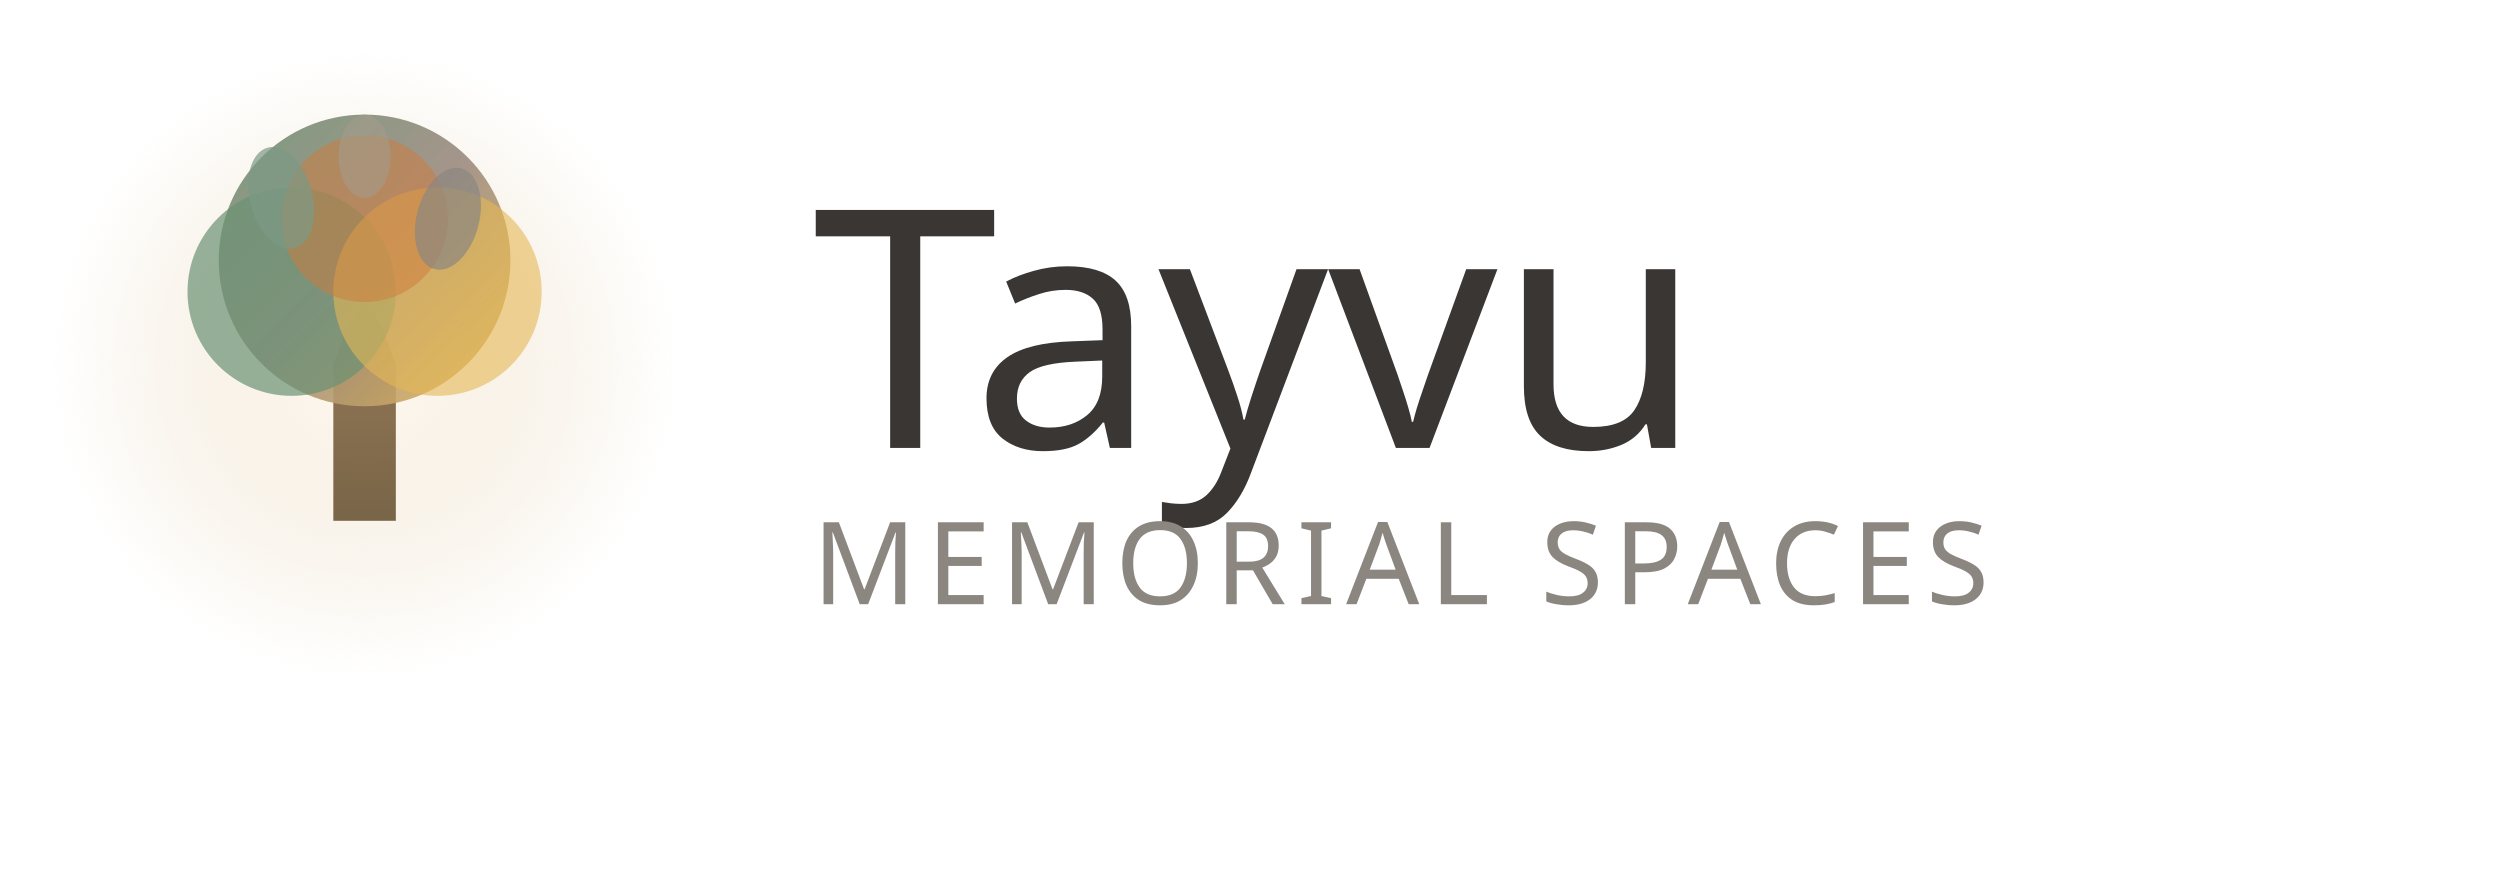
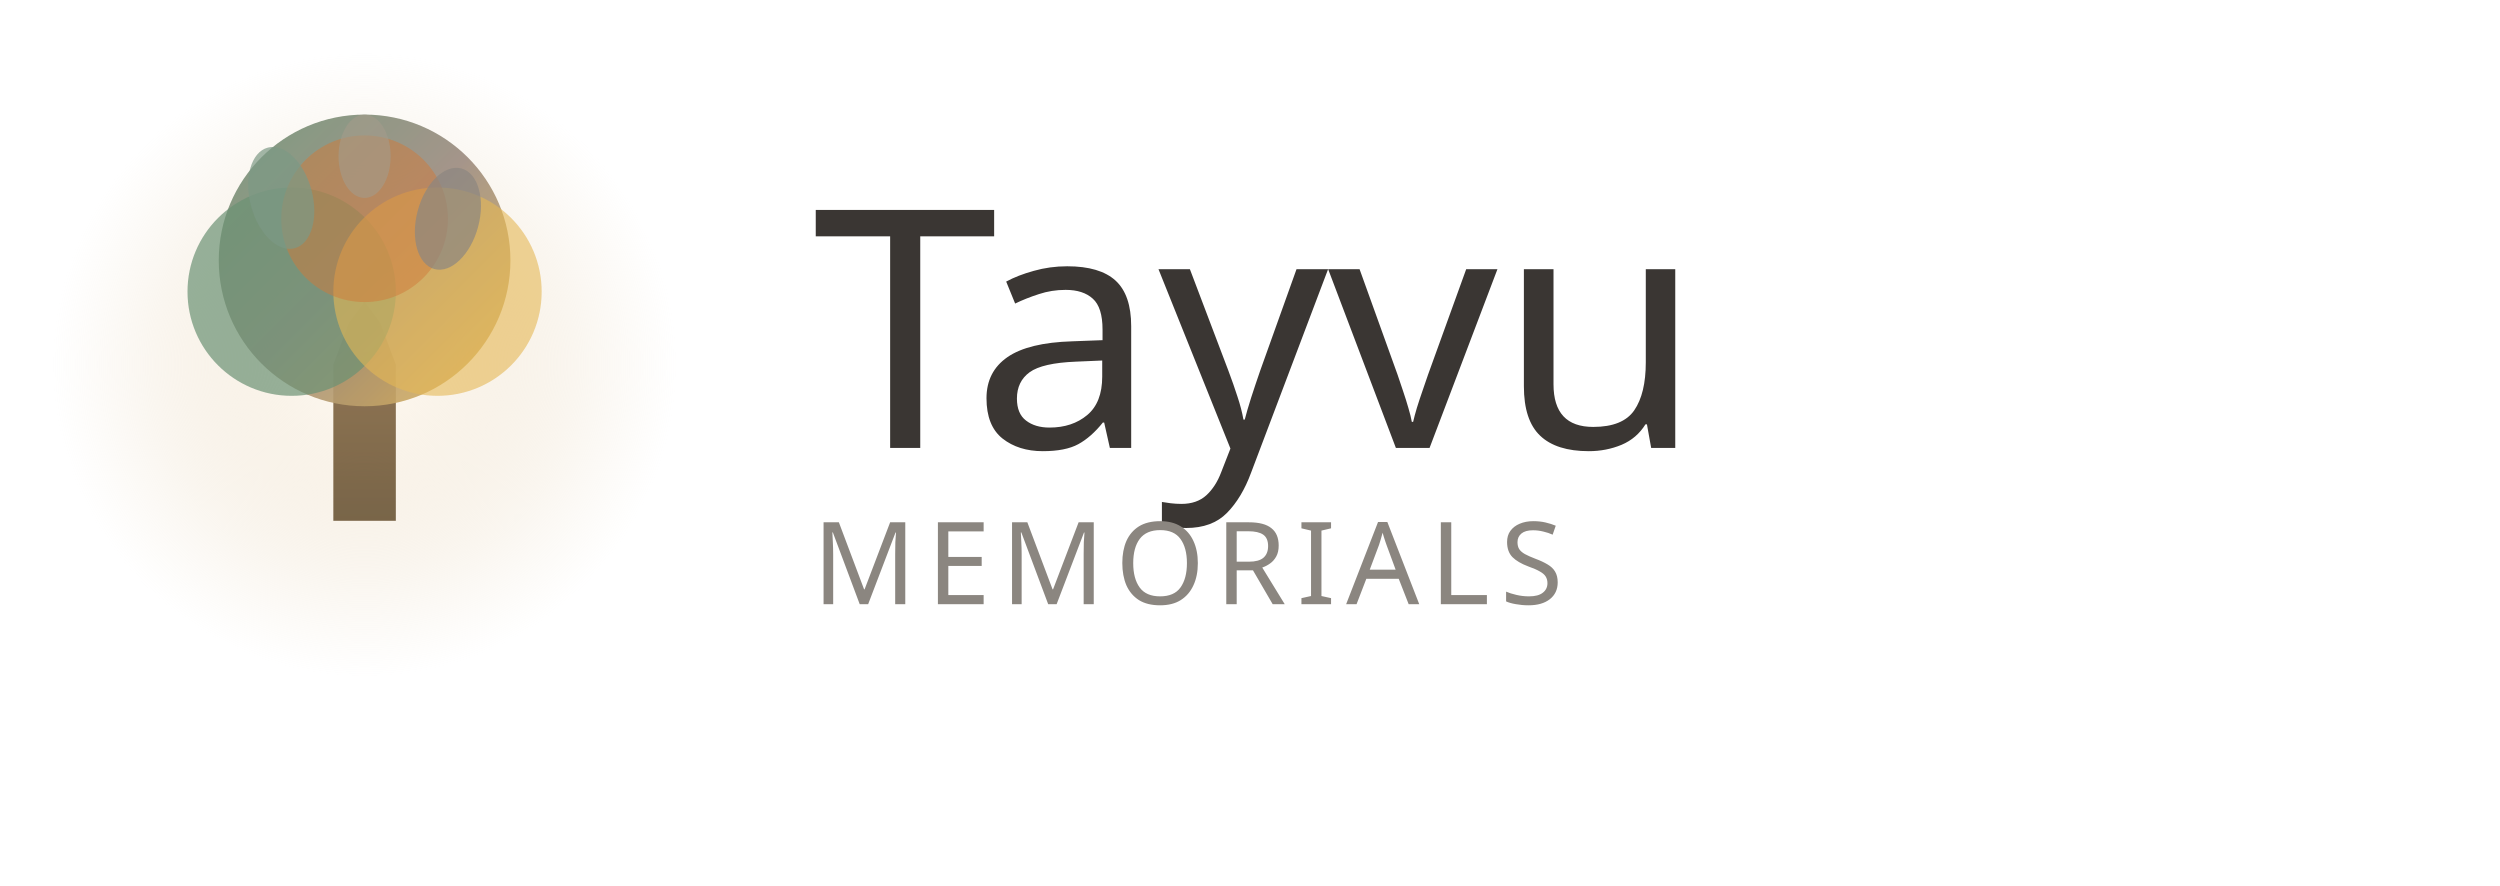
<svg xmlns="http://www.w3.org/2000/svg" width="240" height="85" viewBox="0 0 240 85">
  <defs>
    <linearGradient id="navFoliageGradient" x1="0%" y1="0%" x2="100%" y2="100%">
      <stop offset="0%" style="stop-color:#6B9174;stop-opacity:1" />
      <stop offset="50%" style="stop-color:#9B8B7E;stop-opacity:1" />
      <stop offset="100%" style="stop-color:#E4B755;stop-opacity:1" />
    </linearGradient>
    <linearGradient id="navTrunkGradient" x1="0%" y1="0%" x2="0%" y2="100%">
      <stop offset="0%" style="stop-color:#8B6D47;stop-opacity:1" />
      <stop offset="100%" style="stop-color:#6B5536;stop-opacity:1" />
    </linearGradient>
    <radialGradient id="navBgGradient">
      <stop offset="0%" style="stop-color:#FFF9F0;stop-opacity:0.8" />
      <stop offset="70%" style="stop-color:#E8D5B7;stop-opacity:0.2" />
      <stop offset="100%" style="stop-color:#E8D5B7;stop-opacity:0" />
    </radialGradient>
  </defs>
  <circle cx="35" cy="35" r="30" fill="url(#navBgGradient)" />
  <g transform="translate(35, 35)">
    <path d="M -3,15 L -3,0 L -1.5,-4 L 0,-6 L 1.5,-4 L 3,0 L 3,15 Z" fill="url(#navTrunkGradient)" opacity="0.9" />
    <circle cx="0" cy="-10" r="14" fill="url(#navFoliageGradient)" opacity="0.9" />
    <circle cx="-7" cy="-7" r="10" fill="#6B9174" opacity="0.7" />
    <circle cx="7" cy="-7" r="10" fill="#E4B755" opacity="0.6" />
    <circle cx="0" cy="-14" r="8" fill="#CF7939" opacity="0.5" />
    <g transform="translate(-8, -16)">
      <ellipse cx="0" cy="0" rx="3" ry="5" fill="#7C9885" opacity="0.7" transform="rotate(-15)" />
    </g>
    <g transform="translate(8, -14)">
      <ellipse cx="0" cy="0" rx="3" ry="5" fill="#8B8680" opacity="0.7" transform="rotate(15)" />
    </g>
    <g transform="translate(0, -20)">
      <ellipse cx="0" cy="0" rx="2.5" ry="4" fill="#A39B8B" opacity="0.6" />
    </g>
  </g>
  <text x="78" y="43" font-family="'Segoe UI', -apple-system, sans-serif" font-size="32" font-weight="300" fill="#3A3633">
        Tayvu
    </text>
  <text x="78" y="58" font-family="'Segoe UI', -apple-system, sans-serif" font-size="11" font-weight="400" fill="#8B8680" letter-spacing="1">
-         MEMORIAL SPACES
+         MEMORIALS
    </text>
</svg>
